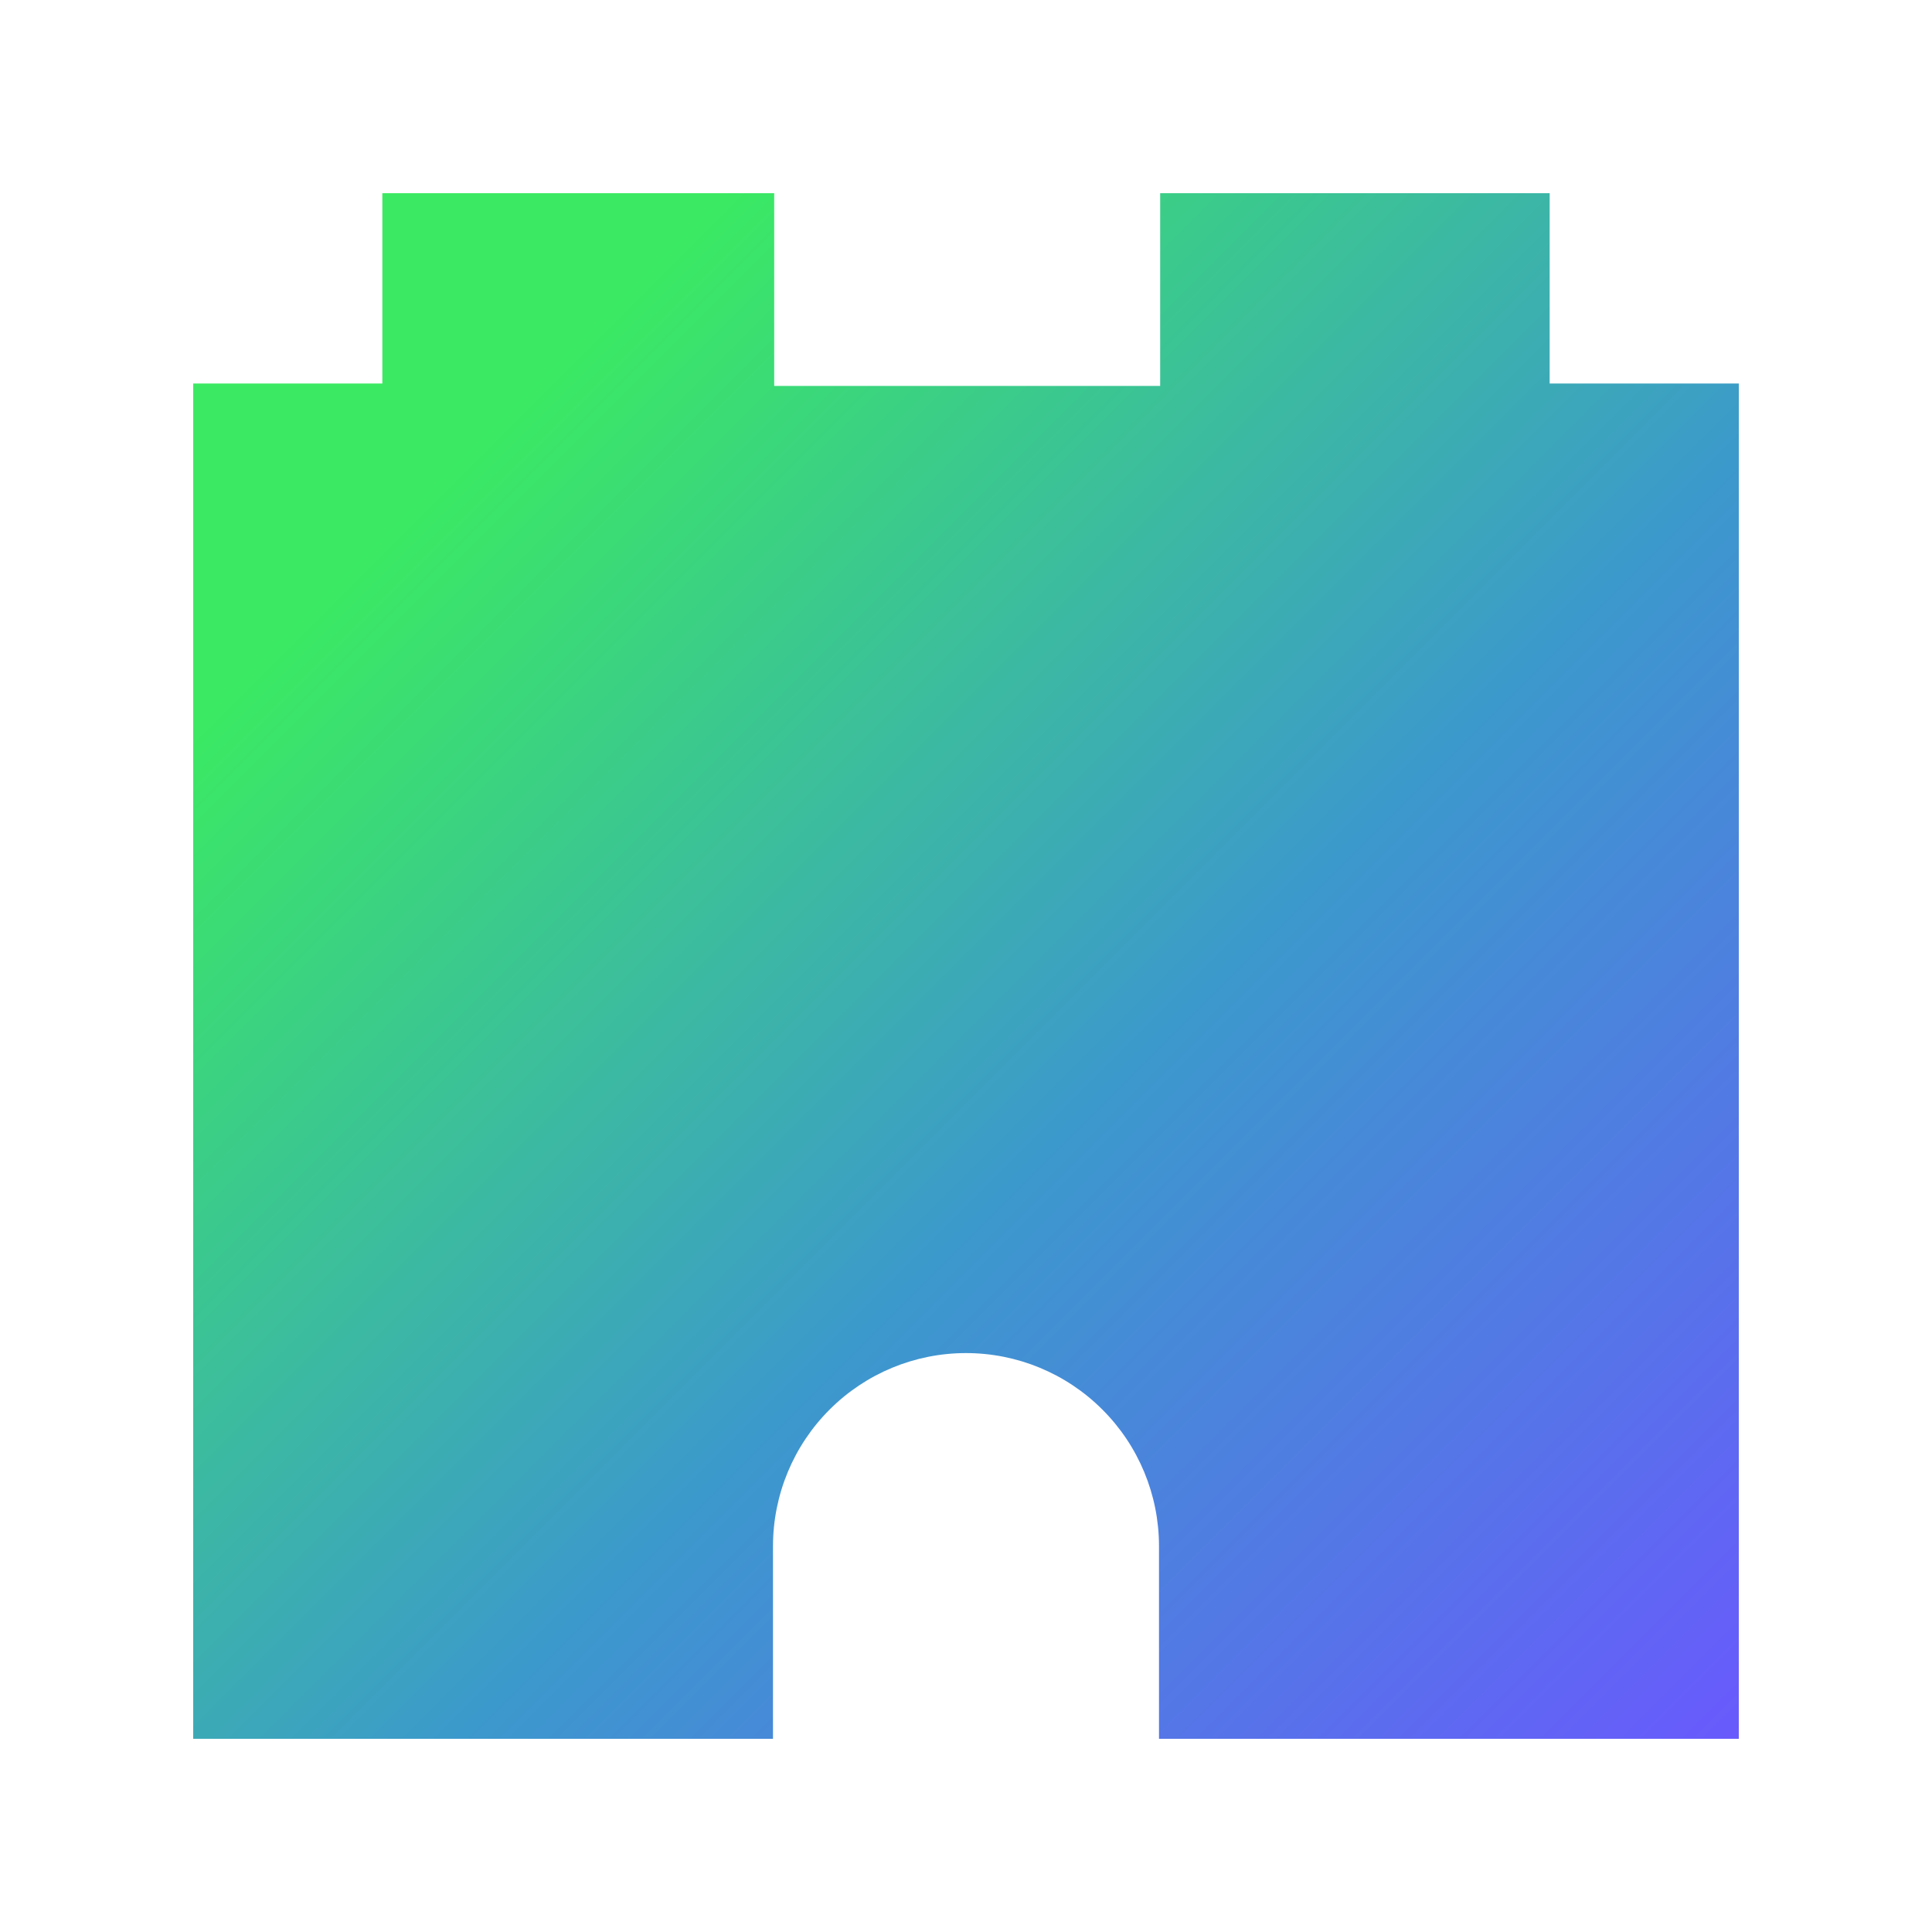
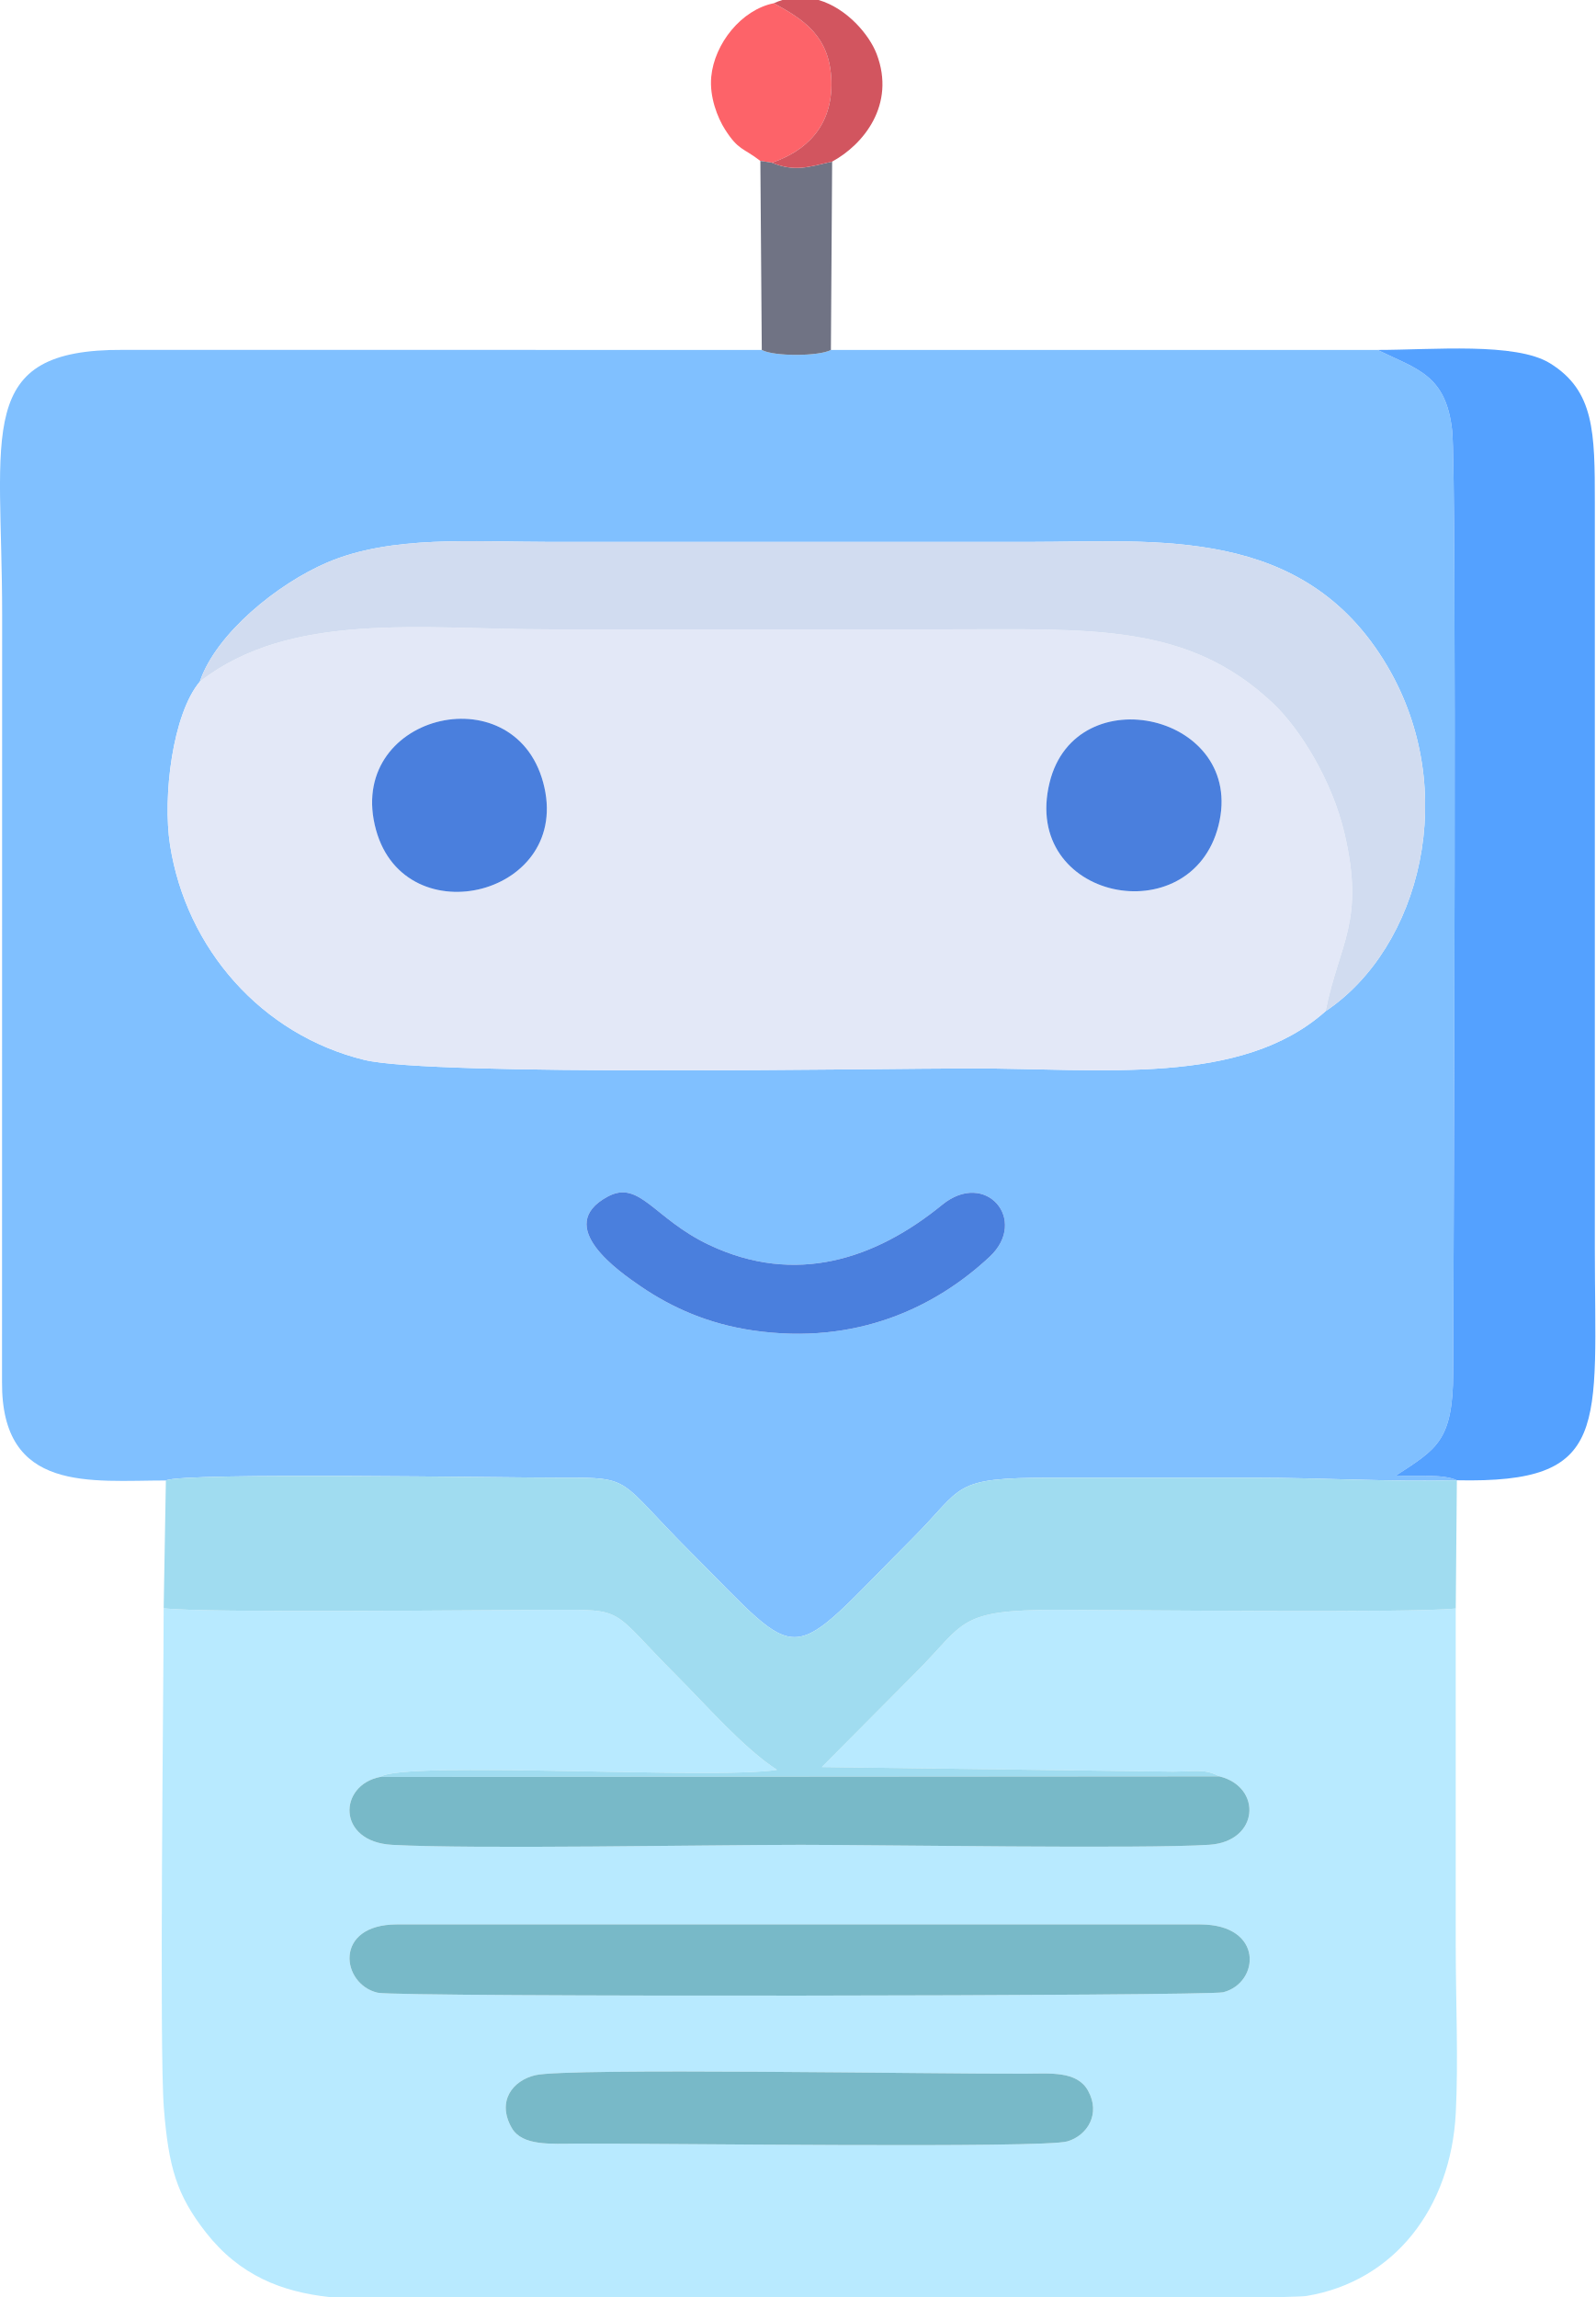
- <svg xmlns="http://www.w3.org/2000/svg" width="40" height="40" viewBox="0 0 40 40" fill="none">
-   <path d="M32.084 7.94V4H24.02V7.99H16.029V4H7.916V7.94H4V36H16.004V32.005C16.006 30.946 16.427 29.931 17.177 29.183C17.926 28.434 18.941 28.014 20 28.014C21.059 28.014 22.074 28.434 22.823 29.183C23.573 29.931 23.994 30.946 23.996 32.005V36H36V7.94H32.084Z" fill="url(#paint0_linear)" />
+ <svg xmlns="http://www.w3.org/2000/svg" xml:space="preserve" width="100.365mm" height="144.51mm" version="1.1" style="shape-rendering:geometricPrecision; text-rendering:geometricPrecision; image-rendering:optimizeQuality; fill-rule:evenodd; clip-rule:evenodd" viewBox="0 0 2992.16 4308.23">
  <defs>
-     <linearGradient id="paint0_linear" x1="2.942" y1="4.9" x2="37.777" y2="39.734" gradientUnits="userSpaceOnUse">
-       <stop offset="0.159" stop-color="#3BEA62" />
-       <stop offset="0.54" stop-color="#3C99CC" />
-       <stop offset="0.937" stop-color="#6B57FF" />
-     </linearGradient>
+     <style type="text/css">
+    
+     .fil7 {fill:#4A7FDD}
+     .fil4 {fill:#54A1FF}
+     .fil9 {fill:#707384}
+     .fil6 {fill:#78B9C8}
+     .fil0 {fill:#80C0FF}
+     .fil3 {fill:#A0DCF0}
+     .fil1 {fill:#B8EAFF}
+     .fil5 {fill:#D1DCF0}
+     .fil10 {fill:#D2555F}
+     .fil2 {fill:#E3E8F7}
+     .fil8 {fill:#FD6369}
+    
+   </style>
  </defs>
+   <g id="Capa_x0020_1">
+     <g id="_105553200897216">
+       <path class="fil0" d="M1139.44 2244.49c60.18,-32.64 86.6,41.07 190.22,90.27 162.73,77.27 312.91,26.58 437.46,-75.07 81.7,-66.68 162.32,28.89 89.08,97.38 -101.01,94.46 -249.61,166.58 -443.73,138.36 -83.12,-12.09 -152.21,-42.59 -211.02,-82.89 -39.32,-26.94 -164.31,-112.56 -62.01,-168.05zm-764.68 -966c30.36,-90.29 146.17,-183.76 238.64,-223.33 120.96,-51.76 273.02,-38.75 417.2,-38.75 300.12,0 600.24,0 900.35,0 237.99,0 513.92,-32.02 670.31,231.77 138.88,234.26 62.84,529.39 -115.09,648.42 -158.44,141.14 -418.43,107.28 -664.61,107.28 -167.1,0 -1010.74,15.23 -1138.37,-15.97 -192.71,-47.11 -333.99,-208.76 -364.26,-402.97 -14.2,-91.09 4.84,-245.8 55.82,-306.44zm-63.67 1498.29c31.73,-15.8 650.83,-4.89 744.85,-5.25 131.61,-0.51 102.15,2.34 237.6,137.79 219.56,219.56 175.78,218.09 417.82,-23.96 98.07,-98.07 71.27,-113.85 261.66,-113.77 126.22,0.05 252.44,0 378.65,0 127.66,0 256.01,8.12 380.73,4.77 -25.74,-12.36 -77.37,-6.83 -114.14,-8.86 75.49,-49.6 106.91,-64.21 107.27,-192.63 0.66,-234.57 7.04,-1685.27 -1.94,-1767.29 -11.45,-104.5 -65.33,-115.02 -139.94,-151.26l-1025.25 0c-22.04,12.14 -107.08,12.54 -129.66,0l-1197.65 -0.11c-280.27,-1.63 -227.08,153.06 -227.08,496.57l-0.21 1439.09c-1.45,209.01 166.47,184.91 307.27,184.91z" />
+       <path class="fil1" d="M1004.36 3892.13c61.65,-14.16 752.92,-1.92 918.31,-2.76 47.27,-0.24 97.12,-5.51 117.99,31.87 24.18,43.31 -1.2,84.18 -38.95,95.14 -45.8,13.29 -768.75,3.48 -920.73,4.19 -47.27,0.22 -101.62,4.79 -121.18,-29.44 -28.64,-50.1 1.77,-89.17 44.55,-99zm1404.4 416.1l-1521.21 0 -270.64 0c-87.7,-9.74 -167.05,-39.66 -230.83,-121.21 -54.98,-70.31 -69.9,-122.67 -78.71,-232.63 -8.89,-111.09 -0.43,-791.88 -0.43,-938.02 72.87,9.35 605,3.32 723.65,3.01 146.22,-0.38 110.84,-4.31 239.2,124.05 53.06,53.06 124.67,135.37 187.43,176.04 -114.81,19.11 -702.24,-17.91 -743.97,13.3 -78.94,15.35 -82,121.7 22.28,127.42 152.53,8.37 593.98,-0.03 766.27,-0.03 146.84,0 643.85,7.98 766.35,-0.1 93.94,-6.2 99.54,-108.81 18.6,-128.38 -26.43,-14.26 -42.47,-9.23 -86.5,-8.84l-658.73 -8.65 176.72 -177.92c92.34,-92.34 76.57,-117 263.19,-116.88 130.87,0.09 665.85,6.51 748.89,-2.58 0,211.7 0,423.39 0,635.09 0,99.82 5.09,213.29 0.05,311.39 -9.16,178.31 -115.58,315.58 -279.7,342.98 -4.61,0.77 -19.26,1.42 -41.93,1.96zm-158.06 -698.81c120.32,0 112.15,109.84 43.4,127.26 -28.23,7.15 -1548.83,9.3 -1585.69,0.85 -68.62,-15.72 -83.74,-128.11 36.1,-128.11l1506.2 0z" />
+       <path class="fil2" d="M705.26 1556.69c-59.33,-214.89 257.63,-294.95 313.47,-89.18 57.31,211.22 -258.09,289.77 -313.47,89.18zm1580.11 -8.41c-51.21,203.63 -370.69,140.21 -316.82,-80.42 49.07,-201.01 369.11,-127.48 316.82,80.42zm-1910.61 -269.78c-50.98,60.64 -70.02,215.35 -55.82,306.44 30.27,194.21 171.55,355.86 364.26,402.97 127.62,31.2 971.27,15.97 1138.37,15.97 246.18,0 506.17,33.86 664.61,-107.28 25.89,-128.56 74.11,-167.5 35.55,-333.2 -23.09,-99.22 -83.22,-196.13 -134.26,-244.39 -159.67,-150.94 -340.68,-138.6 -607.97,-138.6 -249.63,0 -499.26,0 -748.89,0 -238.71,0 -485.35,-34.97 -655.84,98.08z" />
+       <path class="fil3" d="M306.95 3016.37c72.87,9.35 605,3.32 723.65,3.01 146.22,-0.38 110.84,-4.31 239.2,124.05 53.06,53.06 124.67,135.37 187.43,176.04 -114.81,19.11 -702.24,-17.91 -743.97,13.3l1573.51 -1.08c-26.43,-14.26 -42.47,-9.23 -86.5,-8.84l-658.73 -8.65 176.72 -177.92c92.34,-92.34 76.57,-117 263.19,-116.88 130.87,0.09 665.85,6.51 748.89,-2.58l2.08 -240.45c-124.72,3.35 -253.07,-4.77 -380.73,-4.77 -126.22,0 -252.44,0.05 -378.65,0 -190.39,-0.07 -163.59,15.71 -261.66,113.77 -242.05,242.05 -198.27,243.52 -417.82,23.96 -135.45,-135.46 -105.99,-138.3 -237.6,-137.79 -94.03,0.36 -713.12,-10.55 -744.85,5.25l-4.14 239.58z" />
+       <path class="fil4" d="M2732.41 2776.37c289.9,6.28 258.77,-97.97 258.77,-437.13l0 -1396.81c0.03,-131.94 -0.8,-209.47 -83.98,-261.02 -64.37,-39.89 -220.26,-25.08 -323.54,-25.08 74.61,36.24 128.49,46.76 139.94,151.26 8.99,82.02 2.61,1532.72 1.94,1767.29 -0.36,128.42 -31.78,143.02 -107.27,192.63 36.77,2.03 88.4,-3.5 114.14,8.86z" />
+       <path class="fil5" d="M374.76 1278.49c170.49,-133.05 417.13,-98.08 655.84,-98.08 249.63,0 499.26,0 748.89,0 267.29,0 448.3,-12.34 607.97,138.6 51.04,48.25 111.17,145.17 134.26,244.39 38.56,165.69 -9.66,204.64 -35.55,333.2 177.93,-119.03 253.97,-414.15 115.09,-648.42 -156.39,-263.79 -432.32,-231.77 -670.31,-231.77 -300.12,0 -600.24,0 -900.35,0 -144.18,0 -296.23,-13.02 -417.2,38.75 -92.47,39.57 -208.28,133.04 -238.64,223.33z" />
+       <path class="fil6" d="M2250.7 3609.43l-1506.2 0c-119.84,0 -104.72,112.38 -36.1,128.11 36.86,8.44 1557.46,6.3 1585.69,-0.85 68.76,-17.42 76.93,-127.26 -43.4,-127.26z" />
+       <path class="fil6" d="M2286.76 3331.69l-1573.51 1.08c-78.94,15.35 -82,121.7 22.28,127.42 152.53,8.37 593.98,-0.03 766.27,-0.03 146.84,0 643.85,7.98 766.35,-0.1 93.94,-6.2 99.54,-108.81 18.6,-128.38z" />
+       <path class="fil6" d="M1004.36 3892.13c-42.78,9.82 -73.19,48.9 -44.55,99 19.56,34.22 73.91,29.66 121.18,29.44 151.98,-0.7 874.93,9.11 920.73,-4.19 37.75,-10.96 63.13,-51.84 38.95,-95.14 -20.87,-37.38 -70.72,-32.11 -117.99,-31.87 -165.39,0.84 -856.66,-11.39 -918.31,2.76z" />
+       <path class="fil7" d="M1139.44 2244.49c-102.3,55.49 22.7,141.11 62.01,168.05 58.81,40.29 127.9,70.8 211.02,82.89 194.12,28.22 342.72,-43.9 443.73,-138.36 73.24,-68.49 -7.38,-164.06 -89.08,-97.38 -124.55,101.66 -274.73,152.34 -437.46,75.07 -103.62,-49.2 -130.04,-122.91 -190.22,-90.27z" />
+       <path class="fil7" d="M705.26 1556.69c55.38,200.59 370.78,122.04 313.47,-89.18 -55.83,-205.77 -372.79,-125.71 -313.47,89.18z" />
+       <path class="fil7" d="M2285.36 1548.27c52.29,-207.91 -267.75,-281.43 -316.82,-80.42 -53.87,220.63 265.62,284.05 316.82,80.42z" />
+       <path class="fil8" d="M1426.08 301.8l21.59 3.32c63.01,-21.24 114.25,-67.64 111.65,-153.27 -2.59,-84.98 -53.32,-115.79 -107.99,-145.8 -60.84,12.25 -111.52,75.82 -117.37,138.1 -3.52,37.49 11.71,76.54 25.91,98.77 25.25,39.53 33.64,33.73 66.21,58.88z" />
+       <path class="fil9" d="M1428.75 656.33c22.58,12.54 107.62,12.14 129.66,0l2.3 -353.23c-43.98,9.89 -69.41,19.88 -113.04,2.01l-21.59 -3.32 2.67 354.54z" />
+       <path class="fil10" d="M1447.67 305.12c43.63,17.87 69.06,7.87 113.04,-2.01 58.89,-31.92 119.52,-106.84 83.6,-201.57 -13.73,-36.21 -55.43,-85.71 -108.87,-101.54l-68.13 0c-5.29,1.61 -10.63,3.6 -15.99,6.05 54.67,30.01 105.4,60.82 107.99,145.8 2.61,85.63 -48.64,132.03 -111.65,153.27z" />
+     </g>
+   </g>
</svg>
